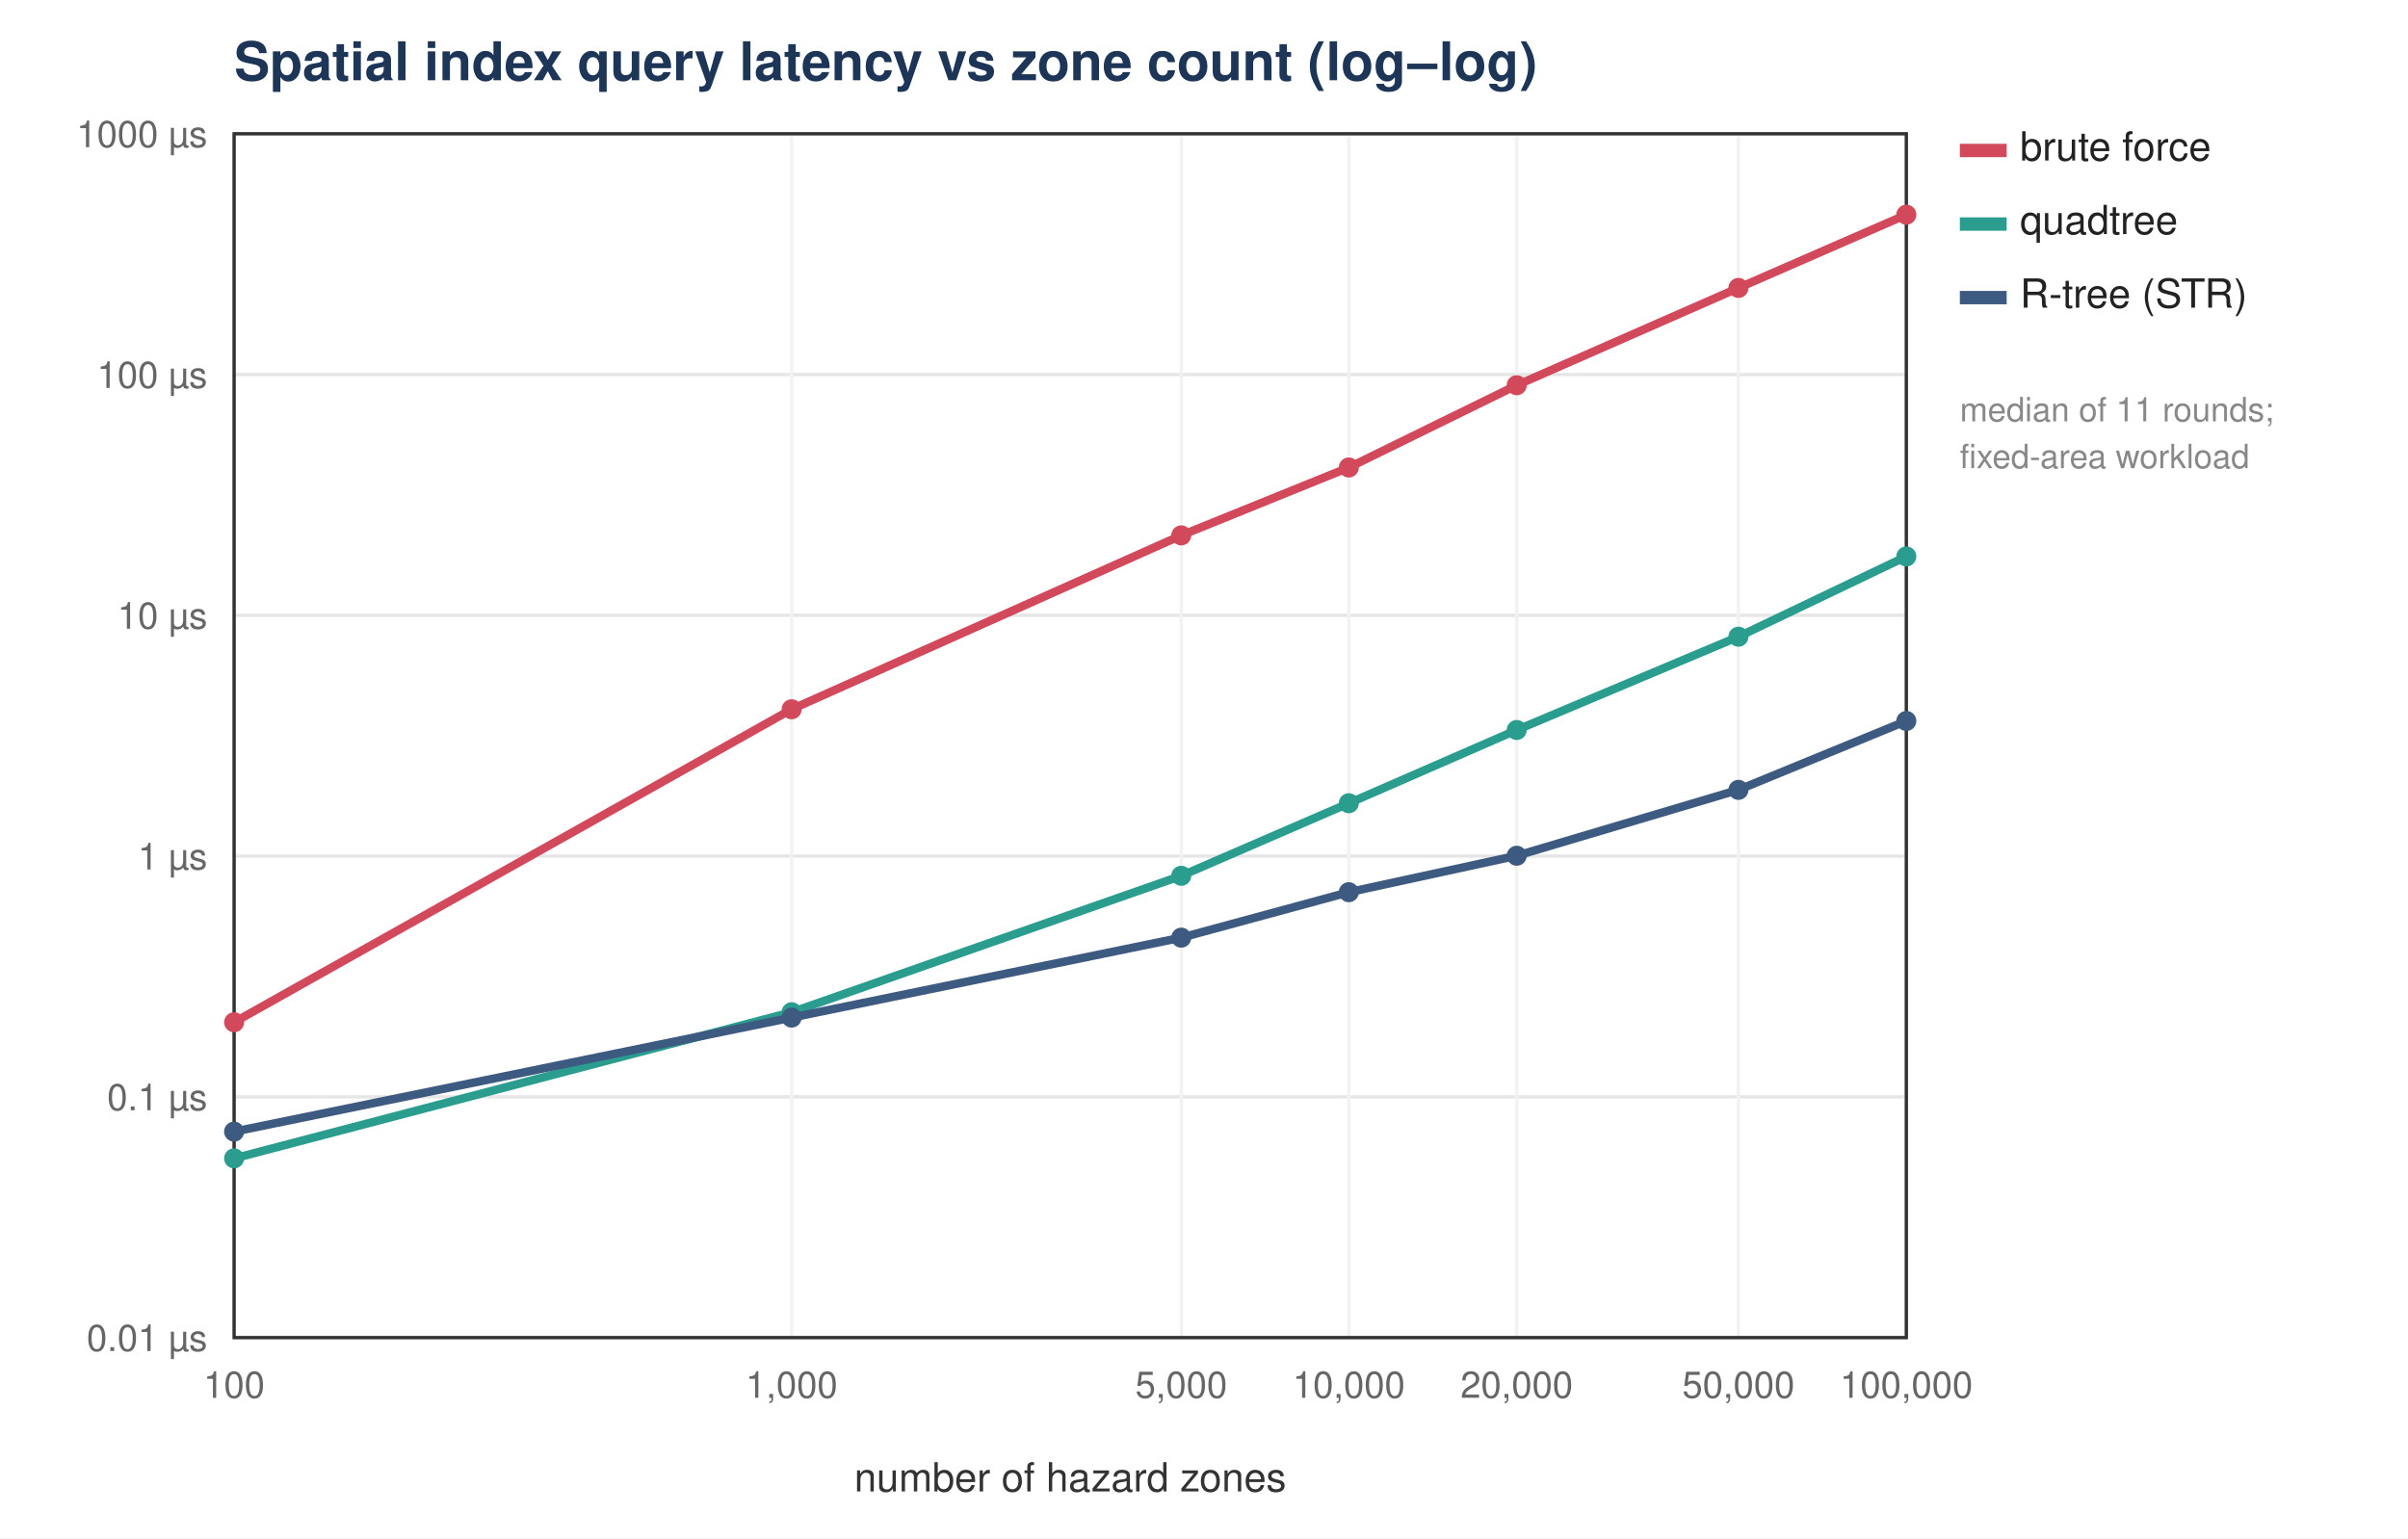
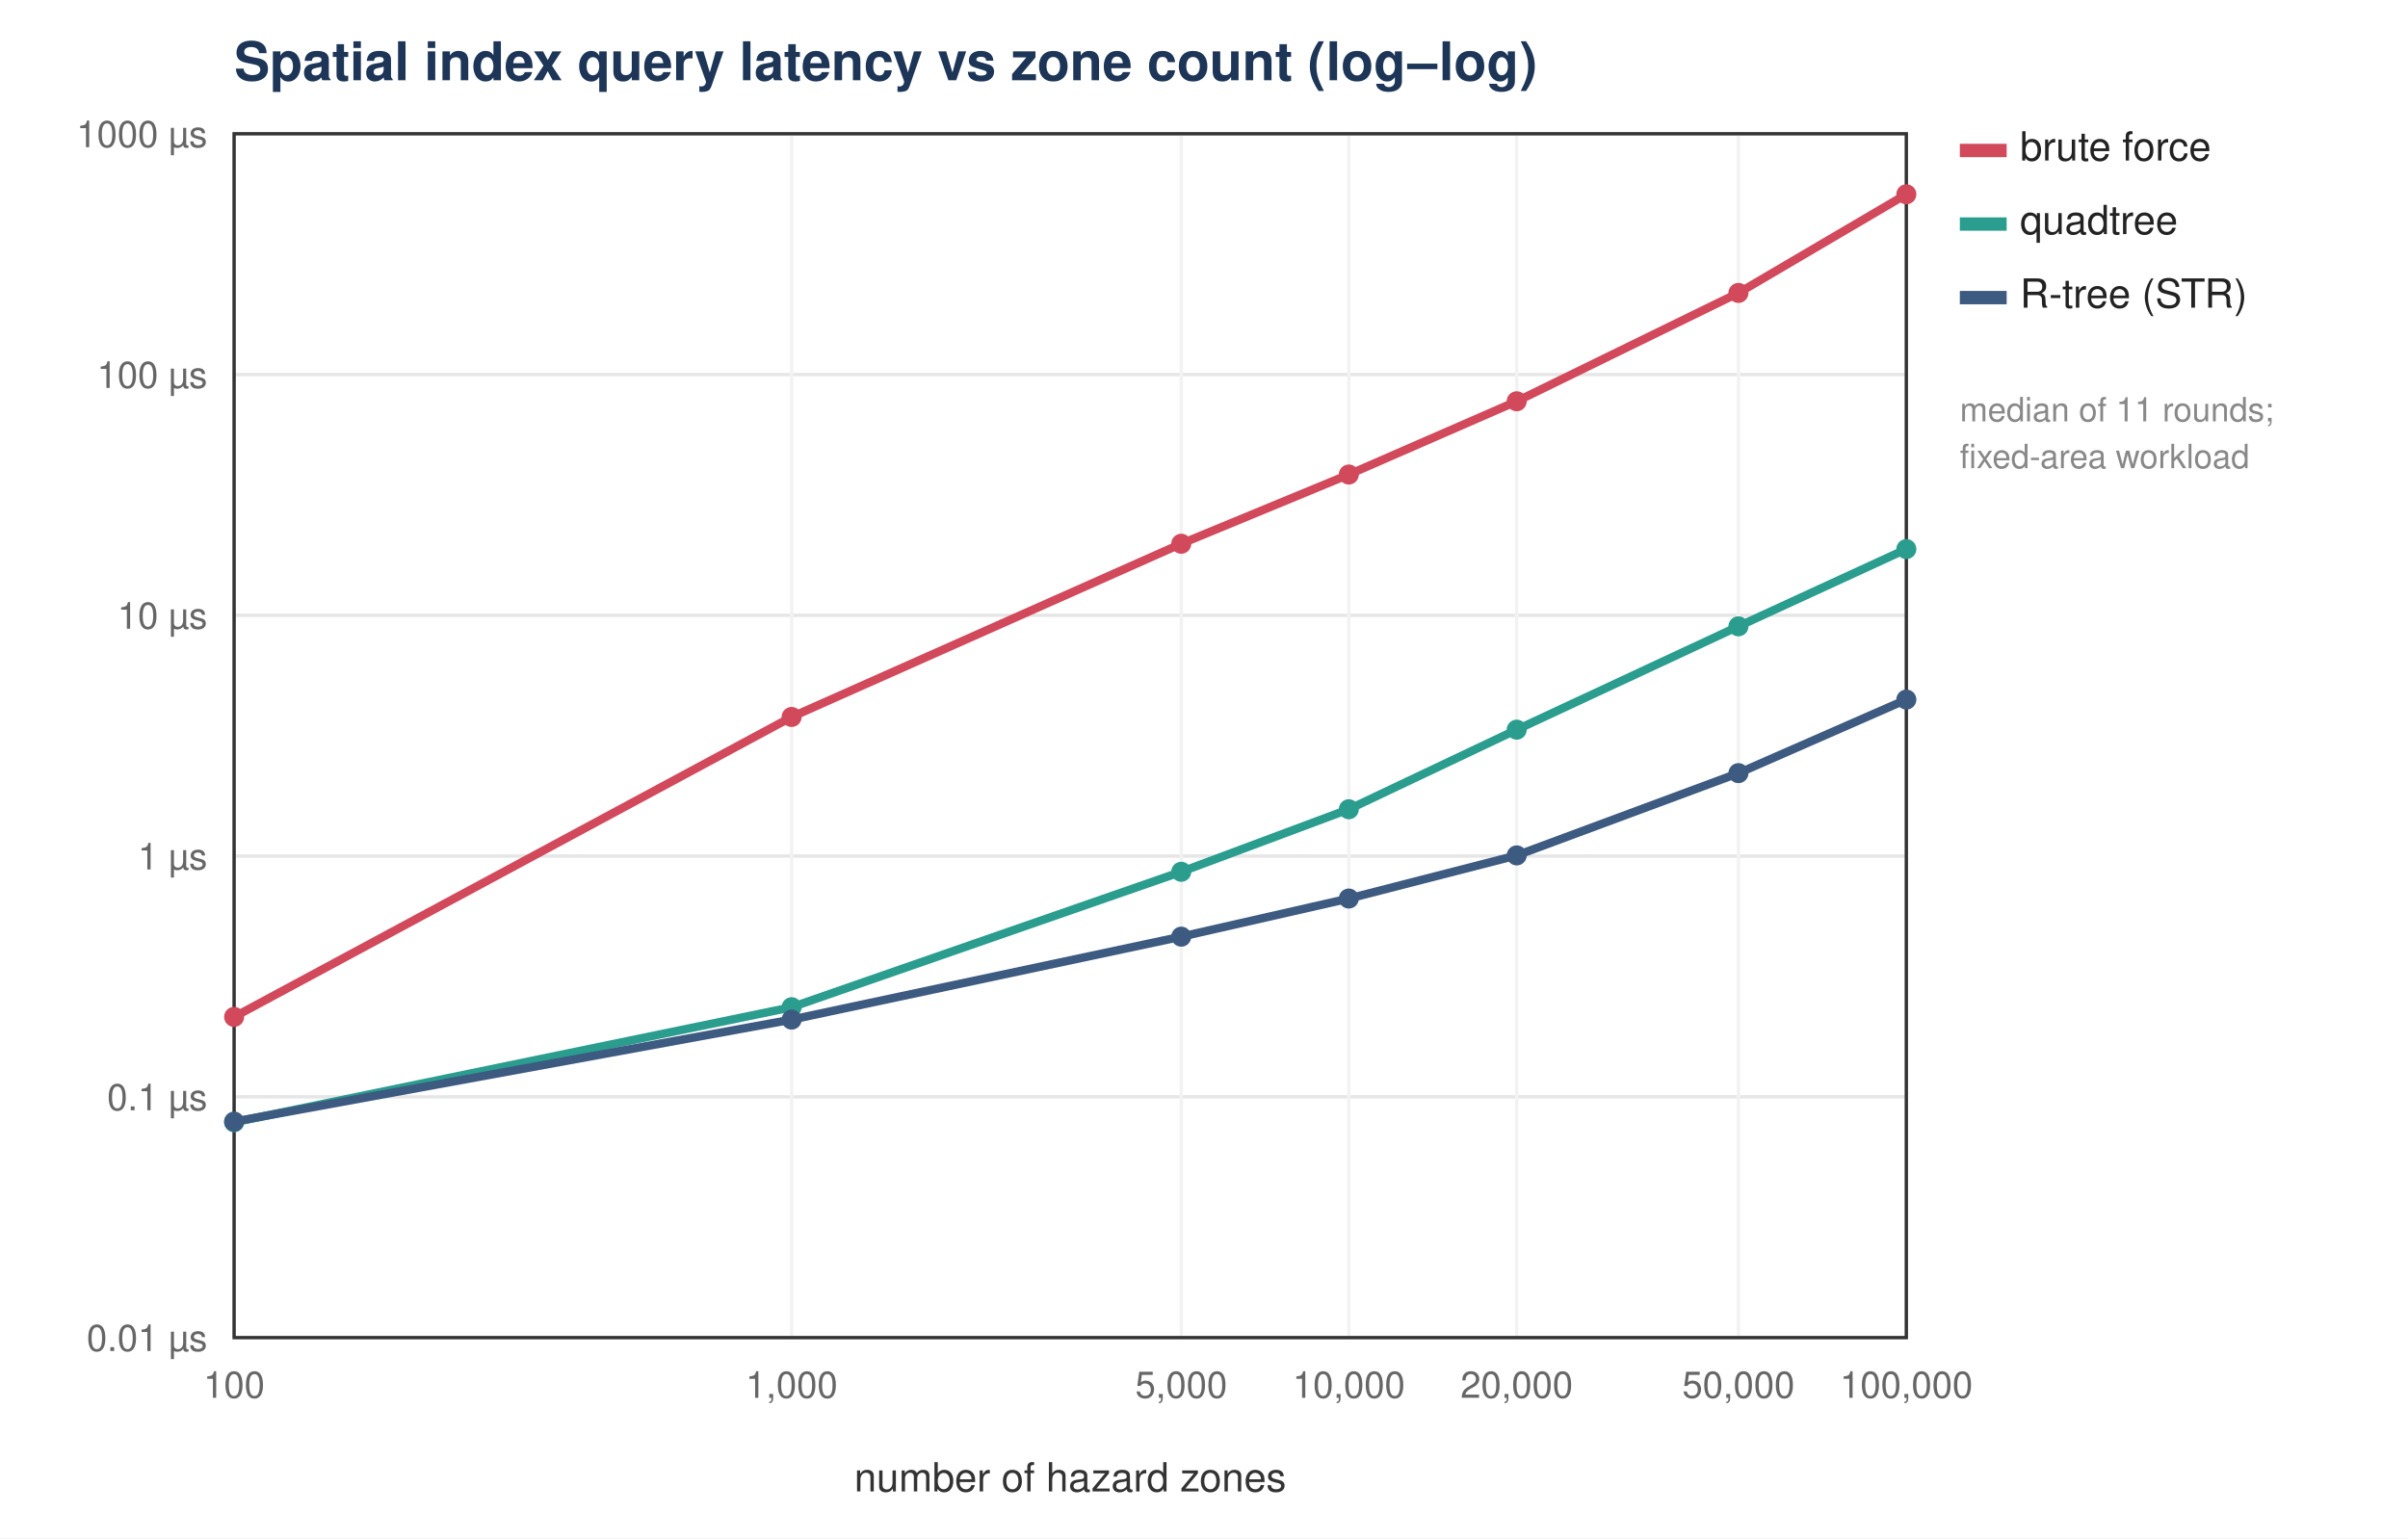
<svg xmlns="http://www.w3.org/2000/svg" viewBox="0 0 720 460" font-family="system-ui,Segoe UI,Helvetica,Arial,sans-serif">
  <rect width="720" height="460" fill="#ffffff" />
  <text x="70" y="24" font-size="16" font-weight="600" fill="#1d3557">Spatial index query latency vs zone count (log–log)</text>
  <line x1="70" y1="400.0" x2="570" y2="400.0" stroke="#e6e6e6" />
  <text x="62" y="404.0" font-size="11" fill="#666" text-anchor="end">0.01 µs</text>
  <line x1="70" y1="328.0" x2="570" y2="328.0" stroke="#e6e6e6" />
  <text x="62" y="332.0" font-size="11" fill="#666" text-anchor="end">0.1 µs</text>
  <line x1="70" y1="256.0" x2="570" y2="256.0" stroke="#e6e6e6" />
  <text x="62" y="260.0" font-size="11" fill="#666" text-anchor="end">1 µs</text>
  <line x1="70" y1="184.0" x2="570" y2="184.0" stroke="#e6e6e6" />
  <text x="62" y="188.0" font-size="11" fill="#666" text-anchor="end">10 µs</text>
  <line x1="70" y1="112.0" x2="570" y2="112.0" stroke="#e6e6e6" />
  <text x="62" y="116.0" font-size="11" fill="#666" text-anchor="end">100 µs</text>
  <line x1="70" y1="40.0" x2="570" y2="40.0" stroke="#e6e6e6" />
  <text x="62" y="44.0" font-size="11" fill="#666" text-anchor="end">1000 µs</text>
  <line x1="70.0" y1="40" x2="70.0" y2="400" stroke="#f2f2f2" />
  <text x="70.0" y="418.0" font-size="11" fill="#666" text-anchor="middle">100</text>
  <line x1="236.7" y1="40" x2="236.7" y2="400" stroke="#f2f2f2" />
  <text x="236.7" y="418.0" font-size="11" fill="#666" text-anchor="middle">1,000</text>
  <line x1="353.2" y1="40" x2="353.2" y2="400" stroke="#f2f2f2" />
  <text x="353.2" y="418.0" font-size="11" fill="#666" text-anchor="middle">5,000</text>
  <line x1="403.3" y1="40" x2="403.3" y2="400" stroke="#f2f2f2" />
  <text x="403.3" y="418.0" font-size="11" fill="#666" text-anchor="middle">10,000</text>
  <line x1="453.5" y1="40" x2="453.5" y2="400" stroke="#f2f2f2" />
  <text x="453.5" y="418.0" font-size="11" fill="#666" text-anchor="middle">20,000</text>
  <line x1="519.8" y1="40" x2="519.8" y2="400" stroke="#f2f2f2" />
  <text x="519.8" y="418.0" font-size="11" fill="#666" text-anchor="middle">50,000</text>
  <line x1="570.0" y1="40" x2="570.0" y2="400" stroke="#f2f2f2" />
  <text x="570.0" y="418.0" font-size="11" fill="#666" text-anchor="middle">100,000</text>
  <text x="320" y="446" font-size="12" fill="#333" text-anchor="middle">number of hazard zones</text>
  <rect x="70" y="40" width="500" height="360" fill="none" stroke="#333" />
-   <polyline points="70.0,305.7 236.7,212.1 353.2,160.1 403.3,139.8 453.5,115.2 519.8,86.1 570.0,64.2" fill="none" stroke="#d1495b" stroke-width="2.5" />
-   <circle cx="70.0" cy="305.7" r="3" fill="#d1495b" />
-   <circle cx="236.7" cy="212.1" r="3" fill="#d1495b" />
-   <circle cx="353.2" cy="160.1" r="3" fill="#d1495b" />
-   <circle cx="403.3" cy="139.8" r="3" fill="#d1495b" />
-   <circle cx="453.5" cy="115.2" r="3" fill="#d1495b" />
-   <circle cx="519.8" cy="86.1" r="3" fill="#d1495b" />
-   <circle cx="570.0" cy="64.2" r="3" fill="#d1495b" />
+   <polyline points="70.0,304.1 236.7,214.4 353.2,162.6 403.3,141.9 453.5,120.0 519.8,87.6 570.0,58.1" fill="none" stroke="#d1495b" stroke-width="2.5" />
+   <circle cx="70.0" cy="304.1" r="3" fill="#d1495b" />
+   <circle cx="236.7" cy="214.4" r="3" fill="#d1495b" />
+   <circle cx="353.2" cy="162.6" r="3" fill="#d1495b" />
+   <circle cx="403.3" cy="141.9" r="3" fill="#d1495b" />
+   <circle cx="453.5" cy="120.0" r="3" fill="#d1495b" />
+   <circle cx="519.8" cy="87.6" r="3" fill="#d1495b" />
+   <circle cx="570.0" cy="58.1" r="3" fill="#d1495b" />
  <rect x="586" y="43" width="14" height="4" fill="#d1495b" />
  <text x="604" y="48" font-size="12" fill="#222">brute force</text>
-   <polyline points="70.0,346.4 236.7,302.7 353.2,261.9 403.3,240.2 453.5,218.3 519.8,190.4 570.0,166.4" fill="none" stroke="#2a9d8f" stroke-width="2.5" />
-   <circle cx="70.0" cy="346.4" r="3" fill="#2a9d8f" />
-   <circle cx="236.7" cy="302.7" r="3" fill="#2a9d8f" />
-   <circle cx="353.2" cy="261.9" r="3" fill="#2a9d8f" />
-   <circle cx="403.3" cy="240.2" r="3" fill="#2a9d8f" />
-   <circle cx="453.5" cy="218.3" r="3" fill="#2a9d8f" />
-   <circle cx="519.8" cy="190.4" r="3" fill="#2a9d8f" />
-   <circle cx="570.0" cy="166.4" r="3" fill="#2a9d8f" />
+   <polyline points="70.0,335.6 236.7,301.2 353.2,260.7 403.3,242.0 453.5,218.2 519.8,187.3 570.0,164.2" fill="none" stroke="#2a9d8f" stroke-width="2.5" />
+   <circle cx="70.0" cy="335.6" r="3" fill="#2a9d8f" />
+   <circle cx="236.7" cy="301.2" r="3" fill="#2a9d8f" />
+   <circle cx="353.2" cy="260.7" r="3" fill="#2a9d8f" />
+   <circle cx="403.3" cy="242.0" r="3" fill="#2a9d8f" />
+   <circle cx="453.5" cy="218.2" r="3" fill="#2a9d8f" />
+   <circle cx="519.8" cy="187.3" r="3" fill="#2a9d8f" />
+   <circle cx="570.0" cy="164.2" r="3" fill="#2a9d8f" />
  <rect x="586" y="65" width="14" height="4" fill="#2a9d8f" />
  <text x="604" y="70" font-size="12" fill="#222">quadtree</text>
-   <polyline points="70.0,338.4 236.7,304.3 353.2,280.4 403.3,266.8 453.5,255.9 519.8,236.2 570.0,215.6" fill="none" stroke="#3d5a80" stroke-width="2.5" />
-   <circle cx="70.0" cy="338.4" r="3" fill="#3d5a80" />
-   <circle cx="236.7" cy="304.3" r="3" fill="#3d5a80" />
-   <circle cx="353.2" cy="280.4" r="3" fill="#3d5a80" />
-   <circle cx="403.3" cy="266.8" r="3" fill="#3d5a80" />
-   <circle cx="453.5" cy="255.9" r="3" fill="#3d5a80" />
-   <circle cx="519.8" cy="236.2" r="3" fill="#3d5a80" />
-   <circle cx="570.0" cy="215.6" r="3" fill="#3d5a80" />
+   <polyline points="70.0,335.4 236.7,304.9 353.2,280.1 403.3,268.7 453.5,255.8 519.8,231.2 570.0,209.2" fill="none" stroke="#3d5a80" stroke-width="2.5" />
+   <circle cx="70.0" cy="335.4" r="3" fill="#3d5a80" />
+   <circle cx="236.7" cy="304.9" r="3" fill="#3d5a80" />
+   <circle cx="353.2" cy="280.1" r="3" fill="#3d5a80" />
+   <circle cx="403.3" cy="268.7" r="3" fill="#3d5a80" />
+   <circle cx="453.5" cy="255.8" r="3" fill="#3d5a80" />
+   <circle cx="519.8" cy="231.2" r="3" fill="#3d5a80" />
+   <circle cx="570.0" cy="209.2" r="3" fill="#3d5a80" />
  <rect x="586" y="87" width="14" height="4" fill="#3d5a80" />
  <text x="604" y="92" font-size="12" fill="#222">R-tree (STR)</text>
  <text x="586" y="126" font-size="10" fill="#888">median of 11 rounds;</text>
  <text x="586" y="140" font-size="10" fill="#888">fixed-area workload</text>
</svg>
